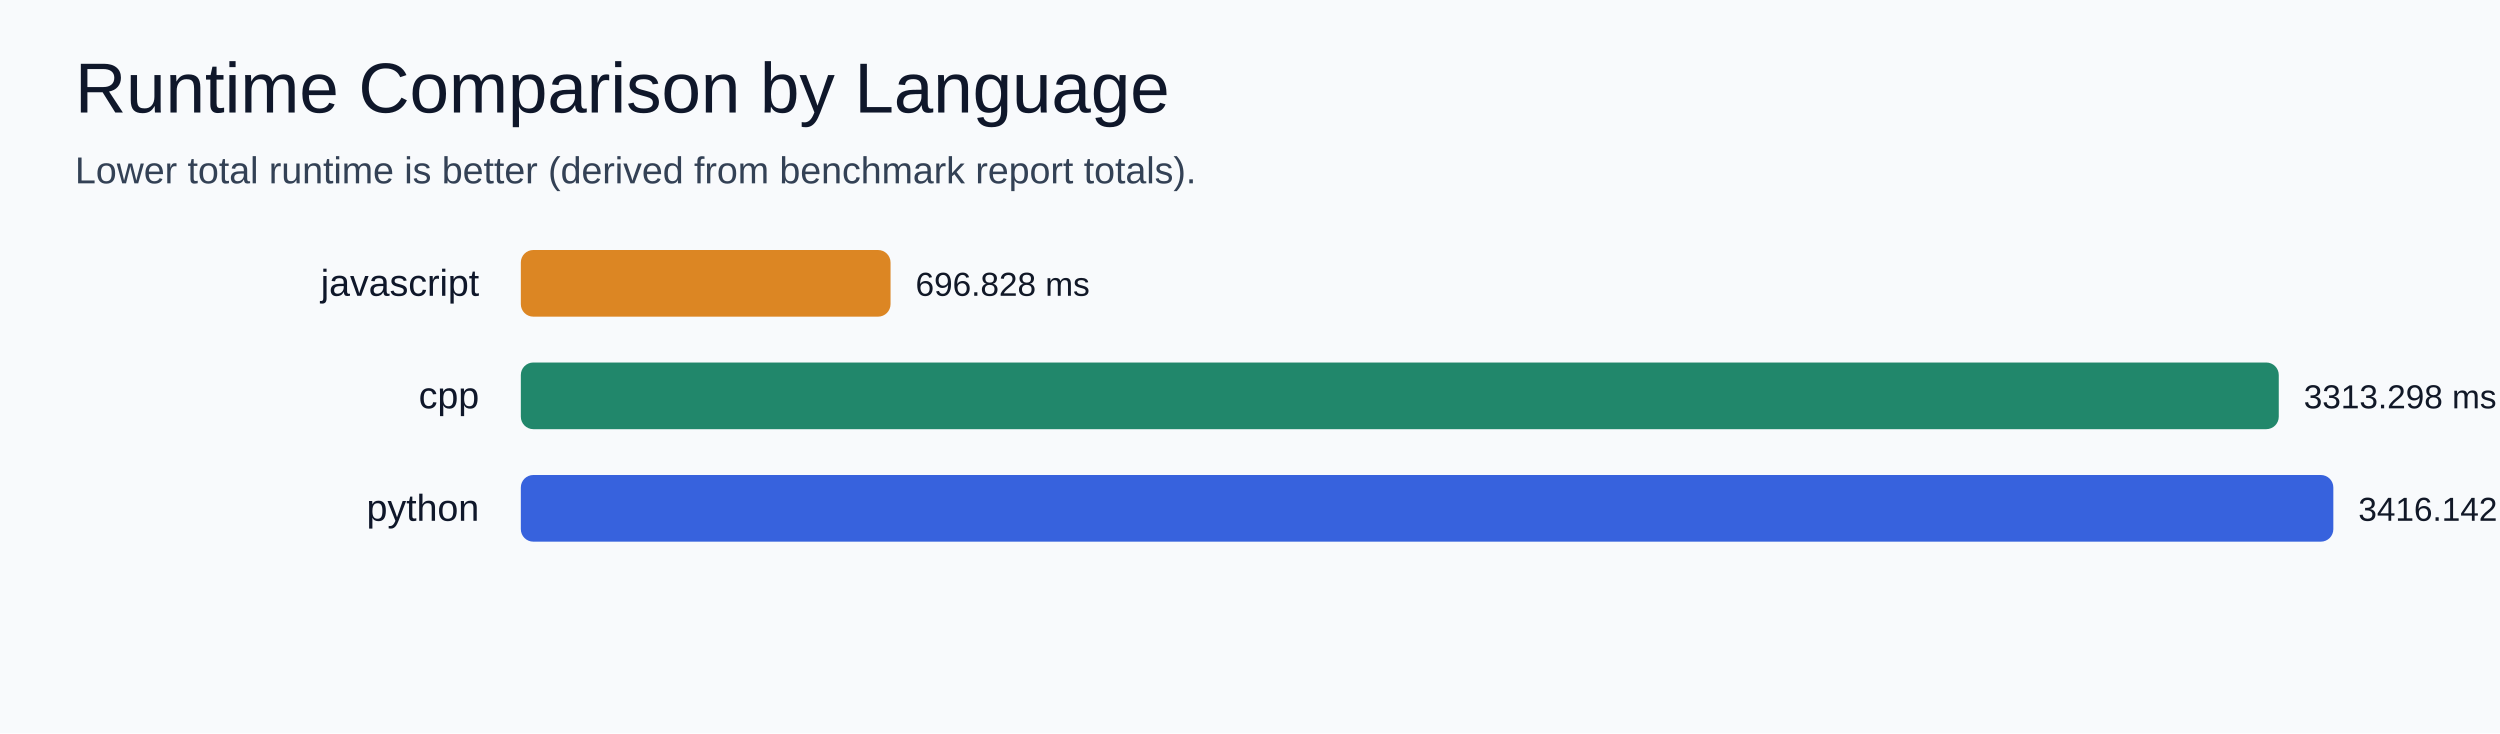
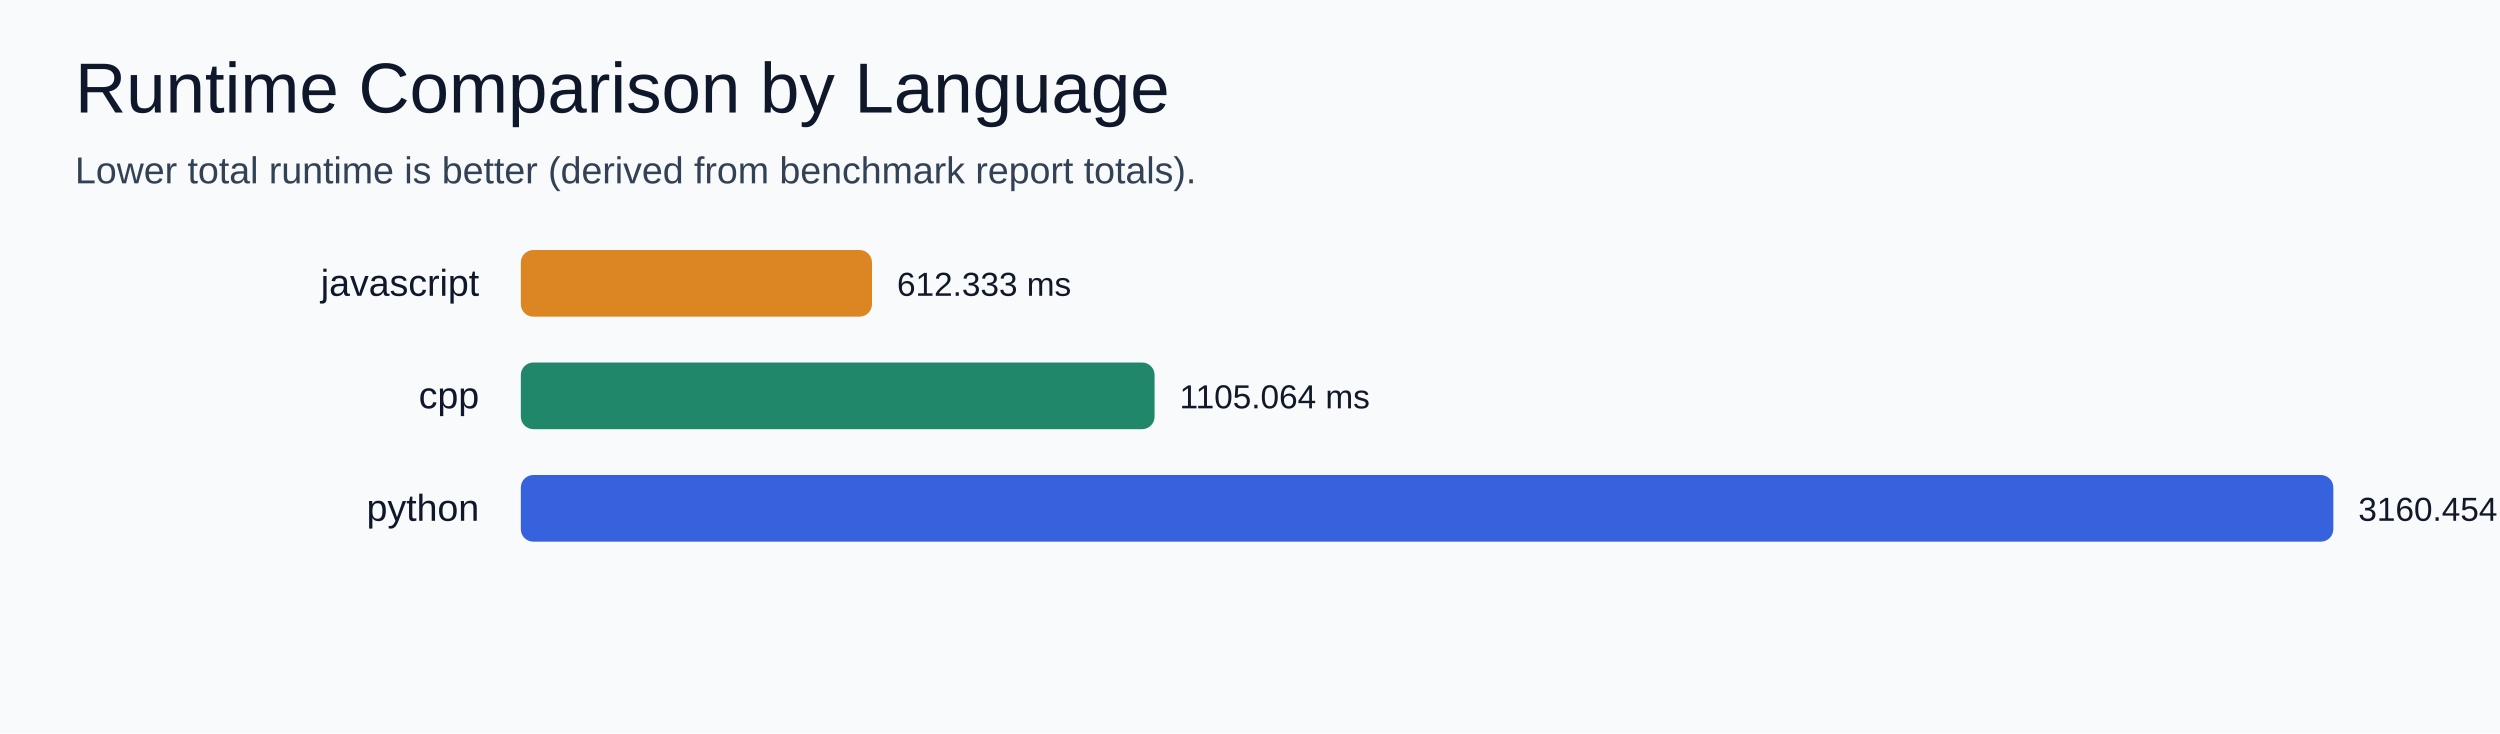
<svg xmlns="http://www.w3.org/2000/svg" width="1200" height="352" viewBox="0 0 1200 352" role="img" aria-label="Runtime Comparison by Language">
  <rect x="0" y="0" width="1200" height="352" fill="#f8fafc" />
  <text x="36" y="54" font-family="Segoe UI, Arial, sans-serif" font-size="34" fill="#0f172a">Runtime Comparison by Language</text>
  <text x="36" y="88" font-family="Segoe UI, Arial, sans-serif" font-size="18" fill="#334155">Lower total runtime is better (derived from benchmark report totals).</text>
  <text x="230" y="142" text-anchor="end" font-family="Segoe UI, Arial, sans-serif" font-size="18" fill="#0f172a">javascript</text>
-   <rect x="250" y="120" width="177.46" height="32" rx="6" ry="6" fill="#d97706" opacity="0.88" />
-   <text x="439.46" y="142" font-family="Segoe UI, Arial, sans-serif" font-size="16" fill="#111827">696.828 ms</text>
+   <rect x="250" y="120" width="168.56" height="32" rx="6" ry="6" fill="#d97706" opacity="0.88" />
+   <text x="430.56" y="142" font-family="Segoe UI, Arial, sans-serif" font-size="16" fill="#111827">612.333 ms</text>
  <text x="230" y="196" text-anchor="end" font-family="Segoe UI, Arial, sans-serif" font-size="18" fill="#0f172a">cpp</text>
-   <rect x="250" y="174" width="843.81" height="32" rx="6" ry="6" fill="#047857" opacity="0.88" />
-   <text x="1105.81" y="196" font-family="Segoe UI, Arial, sans-serif" font-size="16" fill="#111827">3313.298 ms</text>
+   <rect x="250" y="174" width="304.20" height="32" rx="6" ry="6" fill="#047857" opacity="0.88" />
+   <text x="566.20" y="196" font-family="Segoe UI, Arial, sans-serif" font-size="16" fill="#111827">1105.064 ms</text>
  <text x="230" y="250" text-anchor="end" font-family="Segoe UI, Arial, sans-serif" font-size="18" fill="#0f172a">python</text>
  <rect x="250" y="228" width="870.00" height="32" rx="6" ry="6" fill="#1d4ed8" opacity="0.88" />
-   <text x="1132.00" y="250" font-family="Segoe UI, Arial, sans-serif" font-size="16" fill="#111827">3416.142 ms</text>
+   <text x="1132.00" y="250" font-family="Segoe UI, Arial, sans-serif" font-size="16" fill="#111827">3160.454 ms</text>
</svg>
